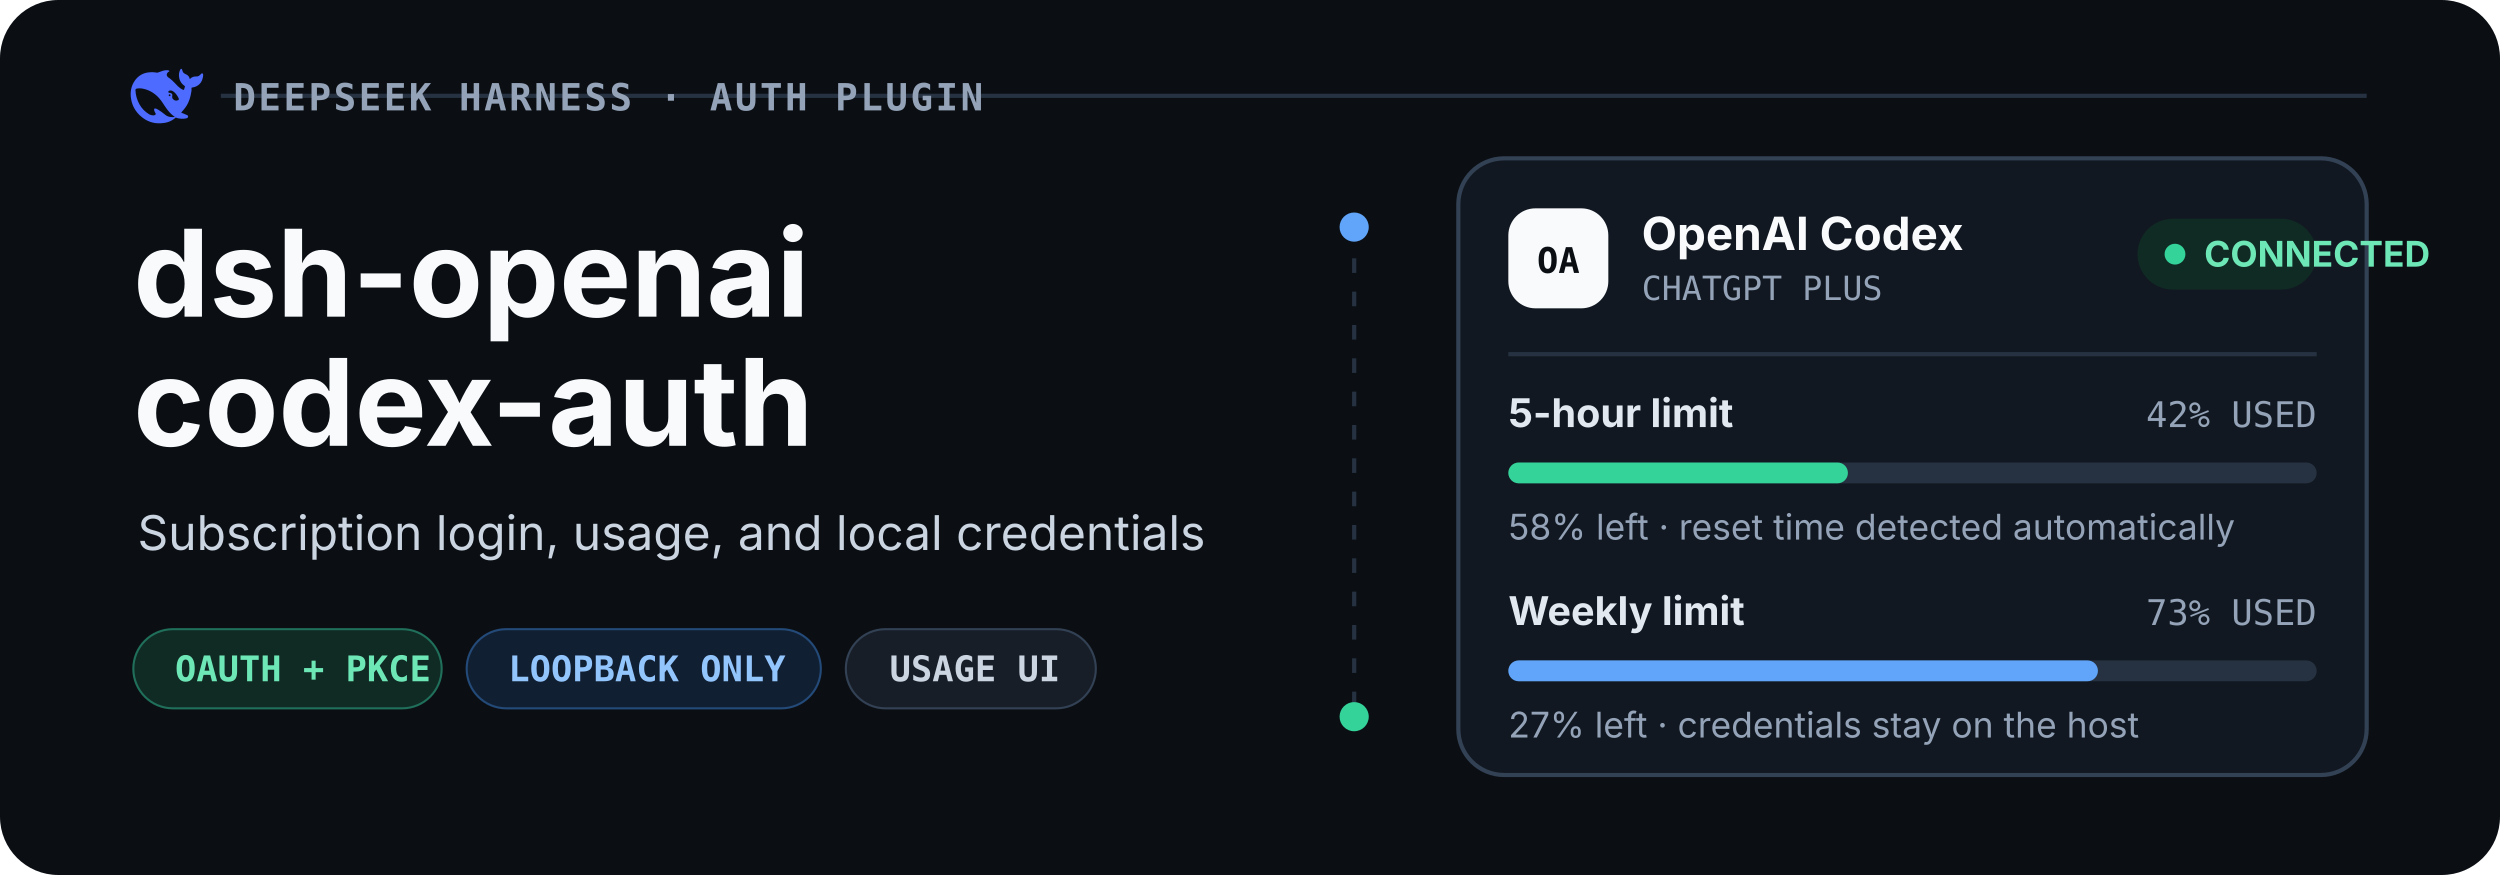
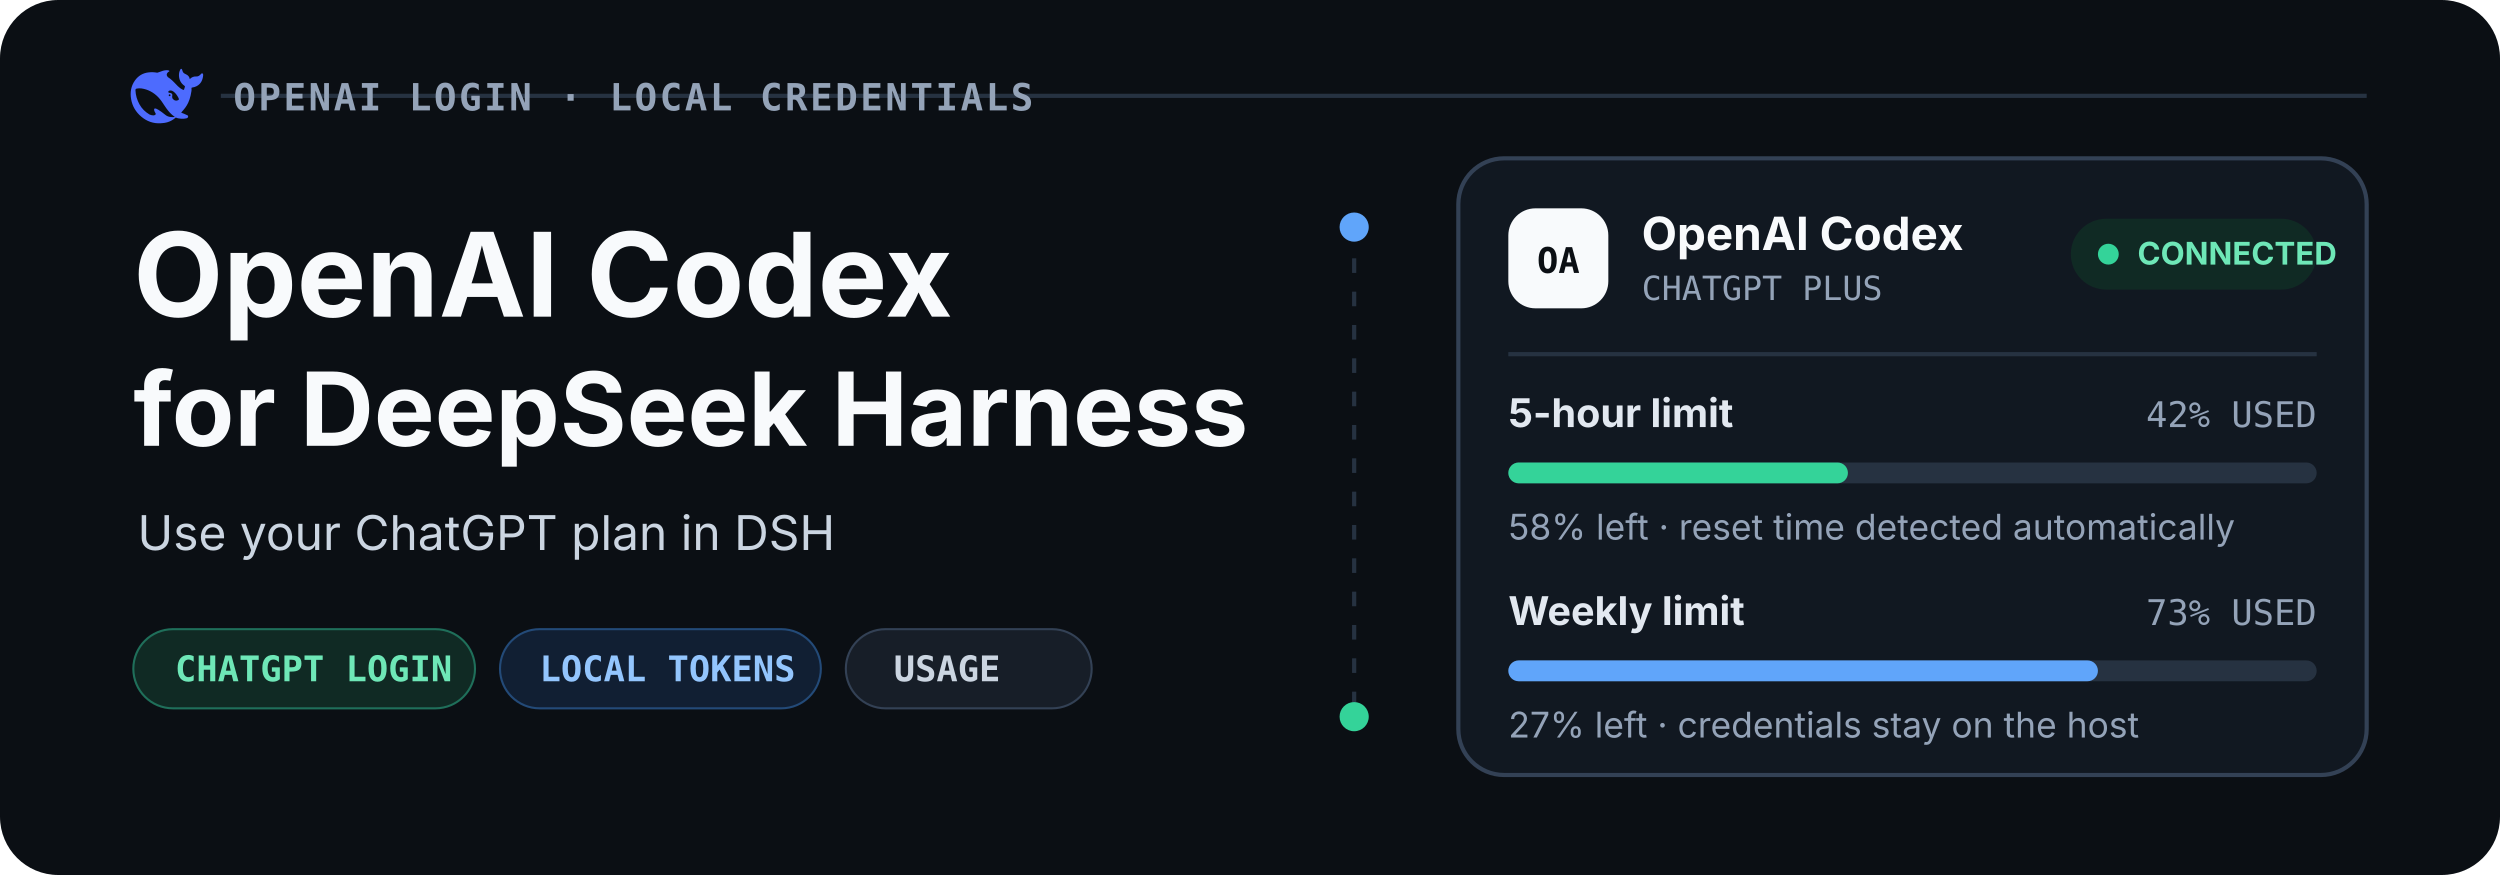
<svg xmlns="http://www.w3.org/2000/svg" width="1200" height="420" viewBox="0 0 1200 420" role="img" aria-labelledby="title desc">
  <rect width="1200" height="420" rx="28" fill="#0B0F14" />
  <path d="M64 46H1136" stroke="#263241" stroke-width="2" />
  <rect x="56" y="23" width="50" height="46" rx="12" fill="#0B0F14" />
  <g id="deepseek-logo" transform="translate(62 28) scale(.72)">
    <path d="M48.835 10.048C48.323 9.792 48.102 10.28 47.803 10.528C47.701 10.608 47.614 10.712 47.527 10.808C46.779 11.624 45.905 12.16 44.762 12.096C43.092 12 41.666 12.536 40.406 13.84C40.138 12.232 39.248 11.272 37.893 10.656C37.184 10.336 36.467 10.016 35.97 9.32C35.623 8.824 35.529 8.272 35.356 7.728C35.246 7.4 35.135 7.064 34.765 7.008C34.363 6.944 34.206 7.288 34.048 7.576C33.418 8.752 33.173 10.048 33.197 11.36C33.252 14.312 34.474 16.664 36.9 18.336C37.176 18.528 37.247 18.72 37.16 19C36.995 19.576 36.797 20.136 36.624 20.712C36.514 21.08 36.349 21.16 35.962 21C34.631 20.432 33.481 19.592 32.464 18.576C30.739 16.872 29.179 14.992 27.233 13.52C26.776 13.176 26.319 12.856 25.847 12.552C23.862 10.584 26.107 8.968 26.627 8.776C27.17 8.576 26.816 7.888 25.059 7.896C23.302 7.904 21.695 8.504 19.647 9.304C19.348 9.424 19.032 9.512 18.709 9.584C16.85 9.224 14.92 9.144 12.903 9.376C9.106 9.808 6.073 11.64 3.843 14.768C1.165 18.528 0.534 22.8 1.307 27.256C2.118 31.952 4.466 35.84 8.074 38.88C11.816 42.032 16.125 43.576 21.041 43.28C24.027 43.104 27.352 42.696 31.102 39.456C32.047 39.936 33.04 40.128 34.686 40.272C35.955 40.392 37.176 40.208 38.121 40.008C39.602 39.688 39.499 38.288 38.964 38.032C34.623 35.968 35.576 36.808 34.71 36.128C36.916 33.464 40.24 30.696 41.54 21.728C41.643 21.016 41.556 20.568 41.54 19.992C41.532 19.64 41.611 19.504 42.005 19.464C43.092 19.336 44.148 19.032 45.117 18.488C47.929 16.92 49.064 14.344 49.331 11.256C49.371 10.784 49.324 10.296 48.835 10.048ZM24.326 37.84C20.12 34.464 18.079 33.352 17.236 33.4C16.448 33.448 16.59 34.368 16.763 34.968C16.944 35.56 17.181 35.968 17.512 36.488C17.74 36.832 17.898 37.344 17.283 37.728C15.928 38.584 13.573 37.44 13.462 37.384C10.721 35.736 8.428 33.56 6.813 30.584C5.253 27.72 4.348 24.648 4.198 21.368C4.158 20.576 4.387 20.296 5.159 20.152C6.175 19.96 7.223 19.92 8.239 20.072C12.533 20.712 16.189 22.672 19.253 25.776C21.002 27.544 22.325 29.656 23.689 31.72C25.138 33.912 26.698 36 28.683 37.712C29.384 38.312 29.943 38.768 30.479 39.104C28.864 39.288 26.17 39.328 24.326 37.84ZM26.343 24.6C26.343 24.248 26.619 23.968 26.966 23.968C27.044 23.968 27.115 23.984 27.178 24.008C27.265 24.04 27.344 24.088 27.407 24.16C27.517 24.272 27.58 24.432 27.58 24.6C27.58 24.952 27.304 25.232 26.957 25.232C26.611 25.232 26.343 24.952 26.343 24.6ZM32.606 27.88C32.205 28.048 31.803 28.192 31.416 28.208C30.818 28.24 30.164 27.992 29.81 27.688C29.258 27.216 28.864 26.952 28.699 26.128C28.628 25.776 28.668 25.232 28.73 24.92C28.872 24.248 28.714 23.816 28.25 23.424C27.872 23.104 27.391 23.016 26.863 23.016C26.666 23.016 26.485 22.928 26.351 22.856C26.13 22.744 25.949 22.464 26.123 22.12C26.178 22.008 26.446 21.736 26.509 21.688C27.226 21.272 28.053 21.408 28.817 21.72C29.526 22.016 30.061 22.56 30.834 23.328C31.622 24.256 31.763 24.512 32.212 25.208C32.567 25.752 32.89 26.312 33.11 26.952C33.245 27.352 33.071 27.68 32.606 27.88Z" fill="#4D6BFE" />
  </g>
-   <text x="112" y="53" fill="#94A3B8" font-family="ui-monospace, SFMono-Regular, Menlo, Consolas, monospace" font-size="18" font-weight="600" letter-spacing="1.2">DEEPSEEK HARNESS · AUTH PLUGIN</text>
+   <text x="112" y="53" fill="#94A3B8" font-family="ui-monospace, SFMono-Regular, Menlo, Consolas, monospace" font-size="18" font-weight="600" letter-spacing="1.2">OPENAI LOGIN · LOCAL CREDENTIALS</text>
  <g id="title-block" transform="translate(64 88)">
-     <text x="0" y="64" fill="#F8FAFC" font-family="-apple-system, BlinkMacSystemFont, Segoe UI, PingFang SC, sans-serif" font-size="58" font-weight="750">dsh-openai</text>
-     <text x="0" y="126" fill="#F8FAFC" font-family="-apple-system, BlinkMacSystemFont, Segoe UI, PingFang SC, sans-serif" font-size="58" font-weight="750">codex-auth</text>
-     <text x="2" y="176" fill="#CBD5E1" font-family="-apple-system, BlinkMacSystemFont, Segoe UI, sans-serif" font-size="23">Subscription login, usage, and local credentials</text>
+     <text x="0" y="64" fill="#F8FAFC" font-family="-apple-system, BlinkMacSystemFont, Segoe UI, sans-serif" font-size="56" font-weight="750">OpenAI Codex</text>
+     <text x="0" y="126" fill="#F8FAFC" font-family="-apple-system, BlinkMacSystemFont, Segoe UI, sans-serif" font-size="49" font-weight="750">for DeepSeek Harness</text>
+     <text x="2" y="176" fill="#CBD5E1" font-family="-apple-system, BlinkMacSystemFont, Segoe UI, sans-serif" font-size="23">Use your ChatGPT plan in DSH</text>
    <g transform="translate(0 214)" font-family="ui-monospace, SFMono-Regular, Menlo, Consolas, monospace" font-size="17" font-weight="650">
-       <rect width="148" height="38" rx="19" fill="#102A24" stroke="#1F6F5A" />
-       <text x="20" y="25" fill="#6EE7B7">OAUTH + PKCE</text>
-       <rect x="160" width="170" height="38" rx="19" fill="#111F33" stroke="#234A78" />
-       <text x="180" y="25" fill="#93C5FD">LOOPBACK ONLY</text>
-       <rect x="342" width="120" height="38" rx="19" fill="#171E28" stroke="#334155" />
-       <text x="363" y="25" fill="#CBD5E1">USAGE UI</text>
+       <rect width="164" height="38" rx="19" fill="#102A24" stroke="#1F6F5A" />
+       <text x="20" y="25" fill="#6EE7B7">CHATGPT LOGIN</text>
+       <rect x="176" width="154" height="38" rx="19" fill="#111F33" stroke="#234A78" />
+       <text x="195" y="25" fill="#93C5FD">LOCAL TOKENS</text>
+       <rect x="342" width="118" height="38" rx="19" fill="#171E28" stroke="#334155" />
+       <text x="365" y="25" fill="#CBD5E1">USAGE</text>
    </g>
  </g>
  <g id="usage-proof" transform="translate(700 76)">
    <rect width="436" height="296" rx="22" fill="#111821" stroke="#334155" stroke-width="2" />
    <rect x="24" y="24" width="48" height="48" rx="13" fill="#F8FAFC" />
    <text x="48" y="55" text-anchor="middle" fill="#0B0F14" font-family="ui-monospace, SFMono-Regular, Menlo, Consolas, monospace" font-size="17" font-weight="800">OA</text>
    <text x="88" y="44" fill="#F8FAFC" font-family="-apple-system, BlinkMacSystemFont, Segoe UI, PingFang SC, sans-serif" font-size="22" font-weight="700">OpenAI Codex</text>
    <text x="88" y="68" fill="#94A3B8" font-family="ui-monospace, SFMono-Regular, Menlo, Consolas, monospace" font-size="16">CHATGPT PLUS</text>
-     <rect x="326" y="29" width="86" height="34" rx="17" fill="#102A24" />
-     <circle cx="344" cy="46" r="5" fill="#34D399" />
-     <text x="358" y="52" fill="#6EE7B7" font-family="-apple-system, BlinkMacSystemFont, Segoe UI, sans-serif" font-size="17" font-weight="650">CONNECTED</text>
+     <rect x="294" y="29" width="118" height="34" rx="17" fill="#102A24" />
+     <circle cx="312" cy="46" r="5" fill="#34D399" />
+     <text x="326" y="51" fill="#6EE7B7" font-family="-apple-system, BlinkMacSystemFont, Segoe UI, sans-serif" font-size="15" font-weight="650">CONNECTED</text>
    <path d="M24 94H412" stroke="#263241" stroke-width="2" />
    <text x="24" y="129" fill="#E2E8F0" font-family="-apple-system, BlinkMacSystemFont, Segoe UI, sans-serif" font-size="19" font-weight="650">5-hour limit</text>
    <text x="412" y="129" text-anchor="end" fill="#94A3B8" font-family="ui-monospace, SFMono-Regular, Menlo, Consolas, monospace" font-size="17">42% USED</text>
    <rect x="24" y="146" width="388" height="10" rx="5" fill="#263241" />
    <rect x="24" y="146" width="163" height="10" rx="5" fill="#34D399" />
    <text x="24" y="183" fill="#94A3B8" font-family="-apple-system, BlinkMacSystemFont, Segoe UI, sans-serif" font-size="17">58% left · reset time detected automatically</text>
    <text x="24" y="224" fill="#E2E8F0" font-family="-apple-system, BlinkMacSystemFont, Segoe UI, sans-serif" font-size="19" font-weight="650">Weekly limit</text>
    <text x="412" y="224" text-anchor="end" fill="#94A3B8" font-family="ui-monospace, SFMono-Regular, Menlo, Consolas, monospace" font-size="17">73% USED</text>
    <rect x="24" y="241" width="388" height="10" rx="5" fill="#263241" />
    <rect x="24" y="241" width="283" height="10" rx="5" fill="#60A5FA" />
    <text x="24" y="278" fill="#94A3B8" font-family="-apple-system, BlinkMacSystemFont, Segoe UI, sans-serif" font-size="17">27% left · credentials stay on the host</text>
  </g>
  <path d="M650 108V344" stroke="#263241" stroke-width="2" stroke-dasharray="7 9" />
  <circle cx="650" cy="109" r="7" fill="#60A5FA" />
  <circle cx="650" cy="344" r="7" fill="#34D399" />
</svg>
